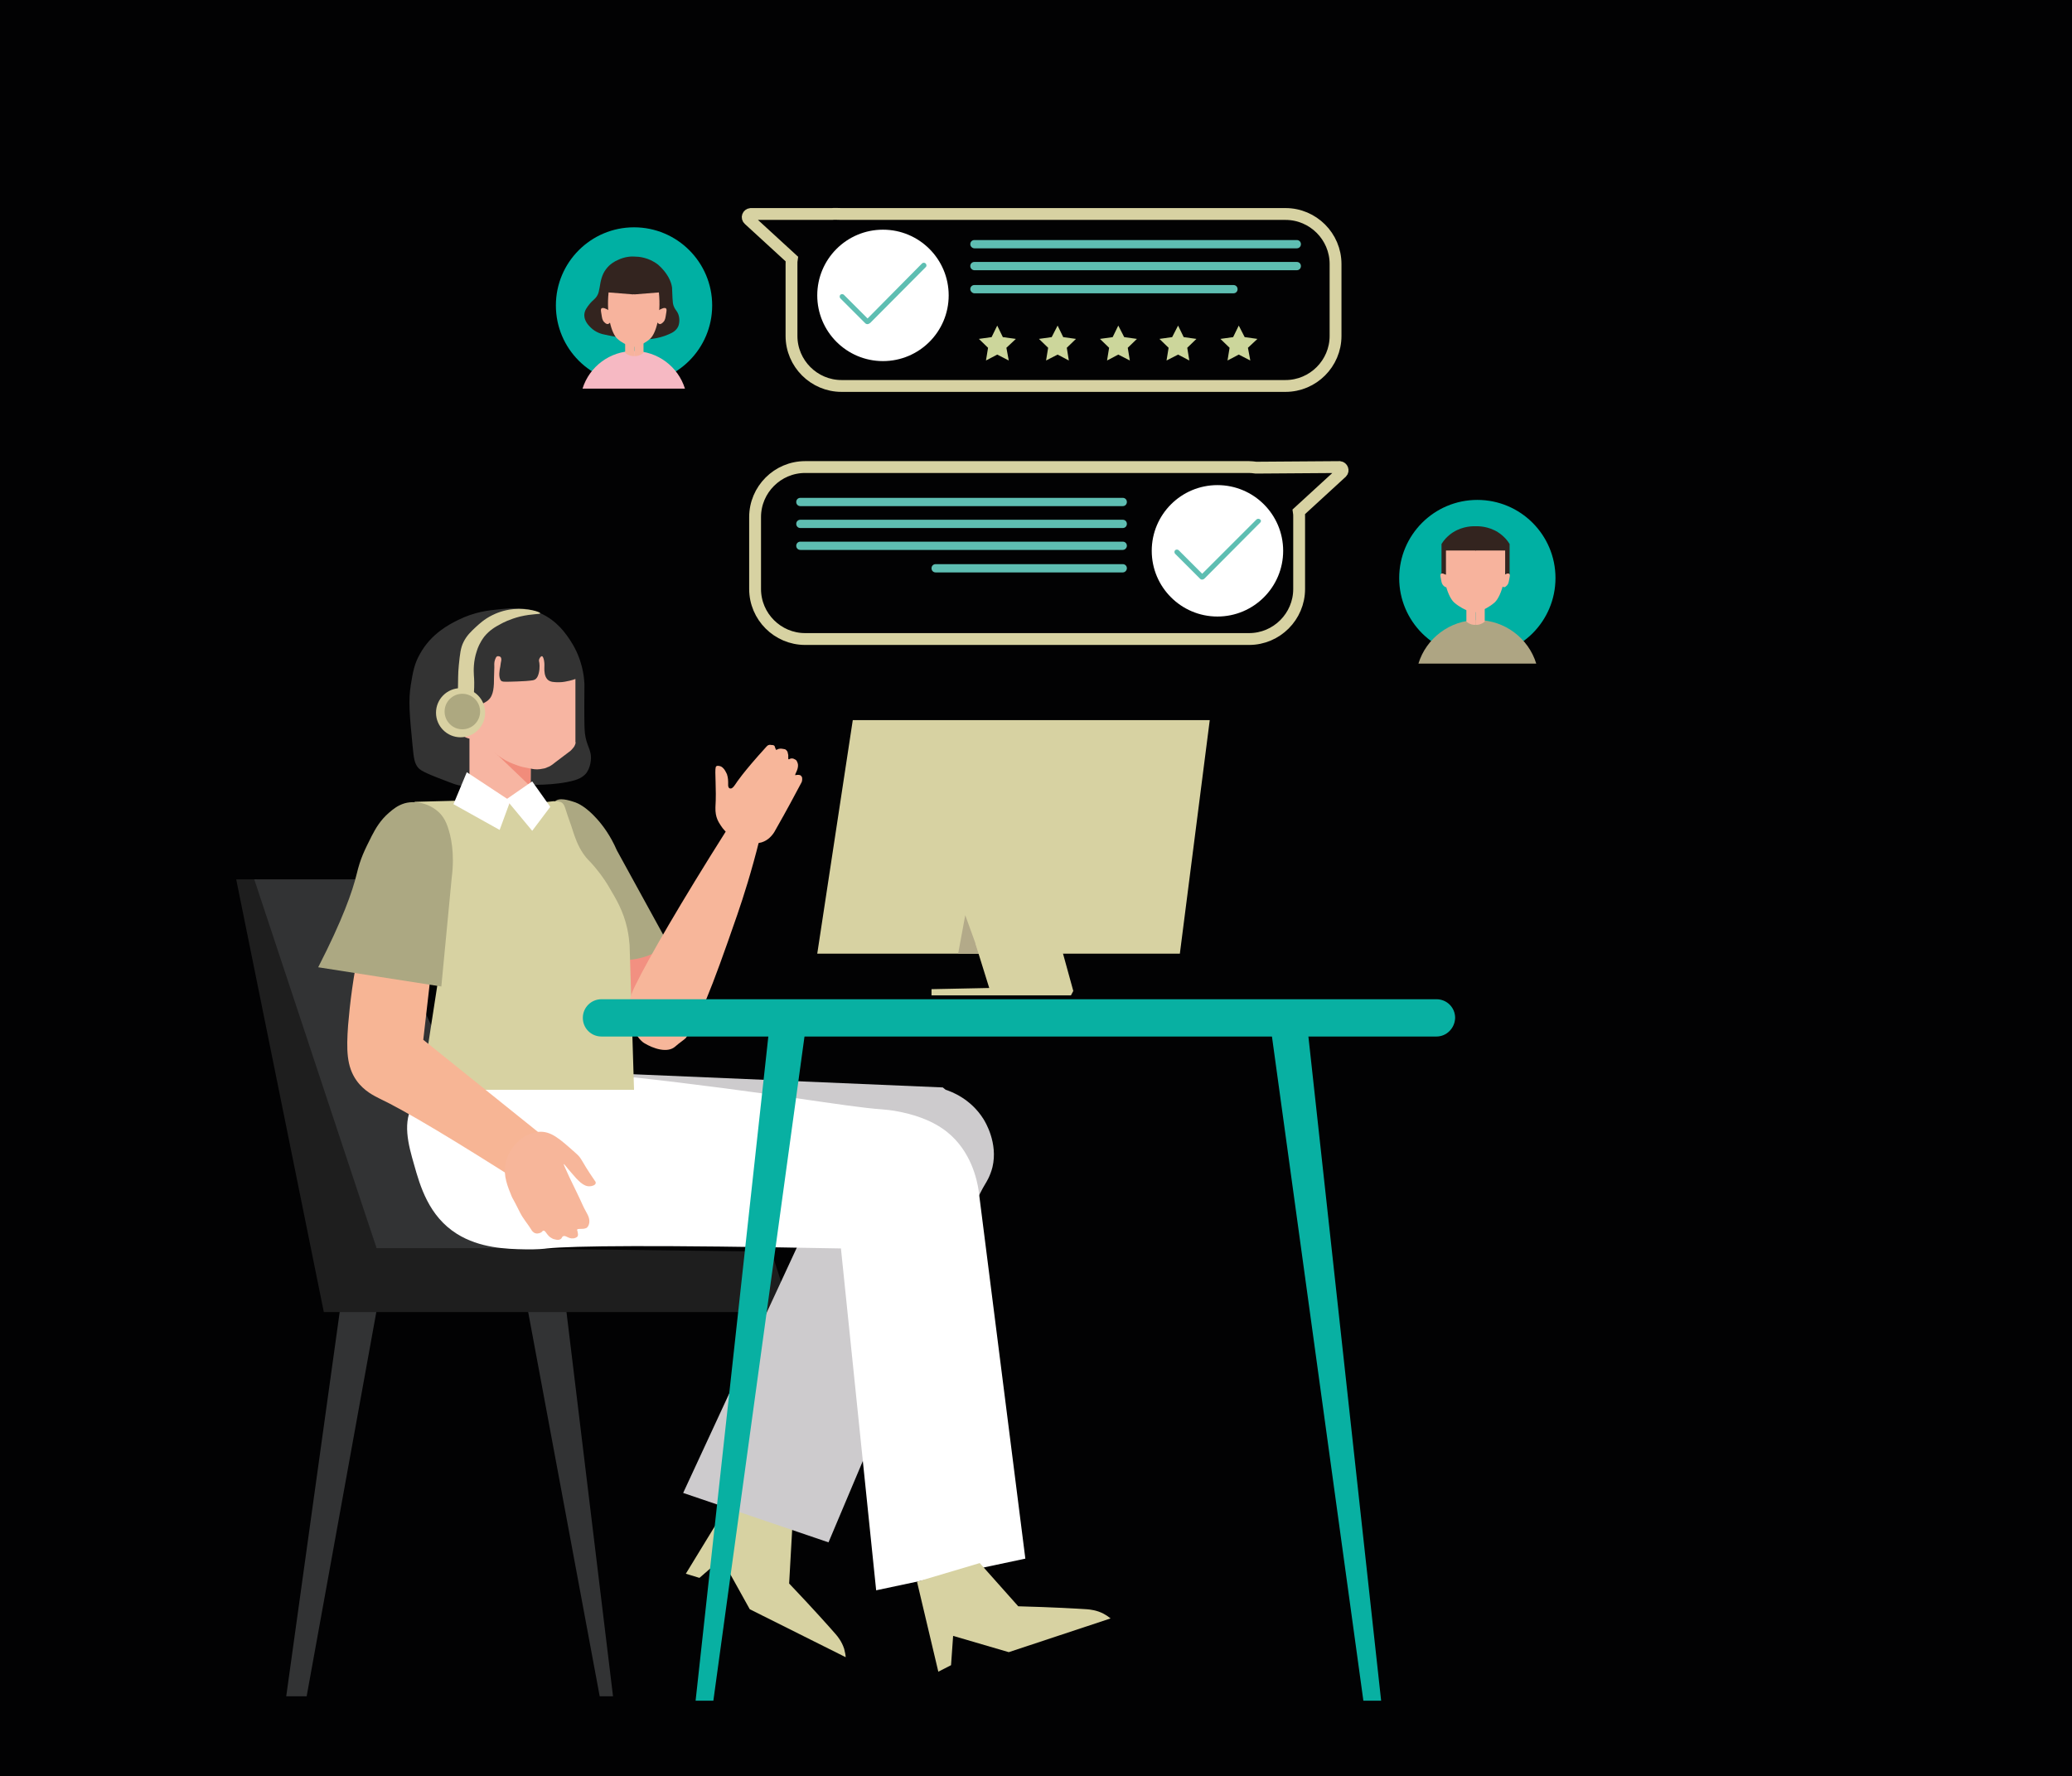
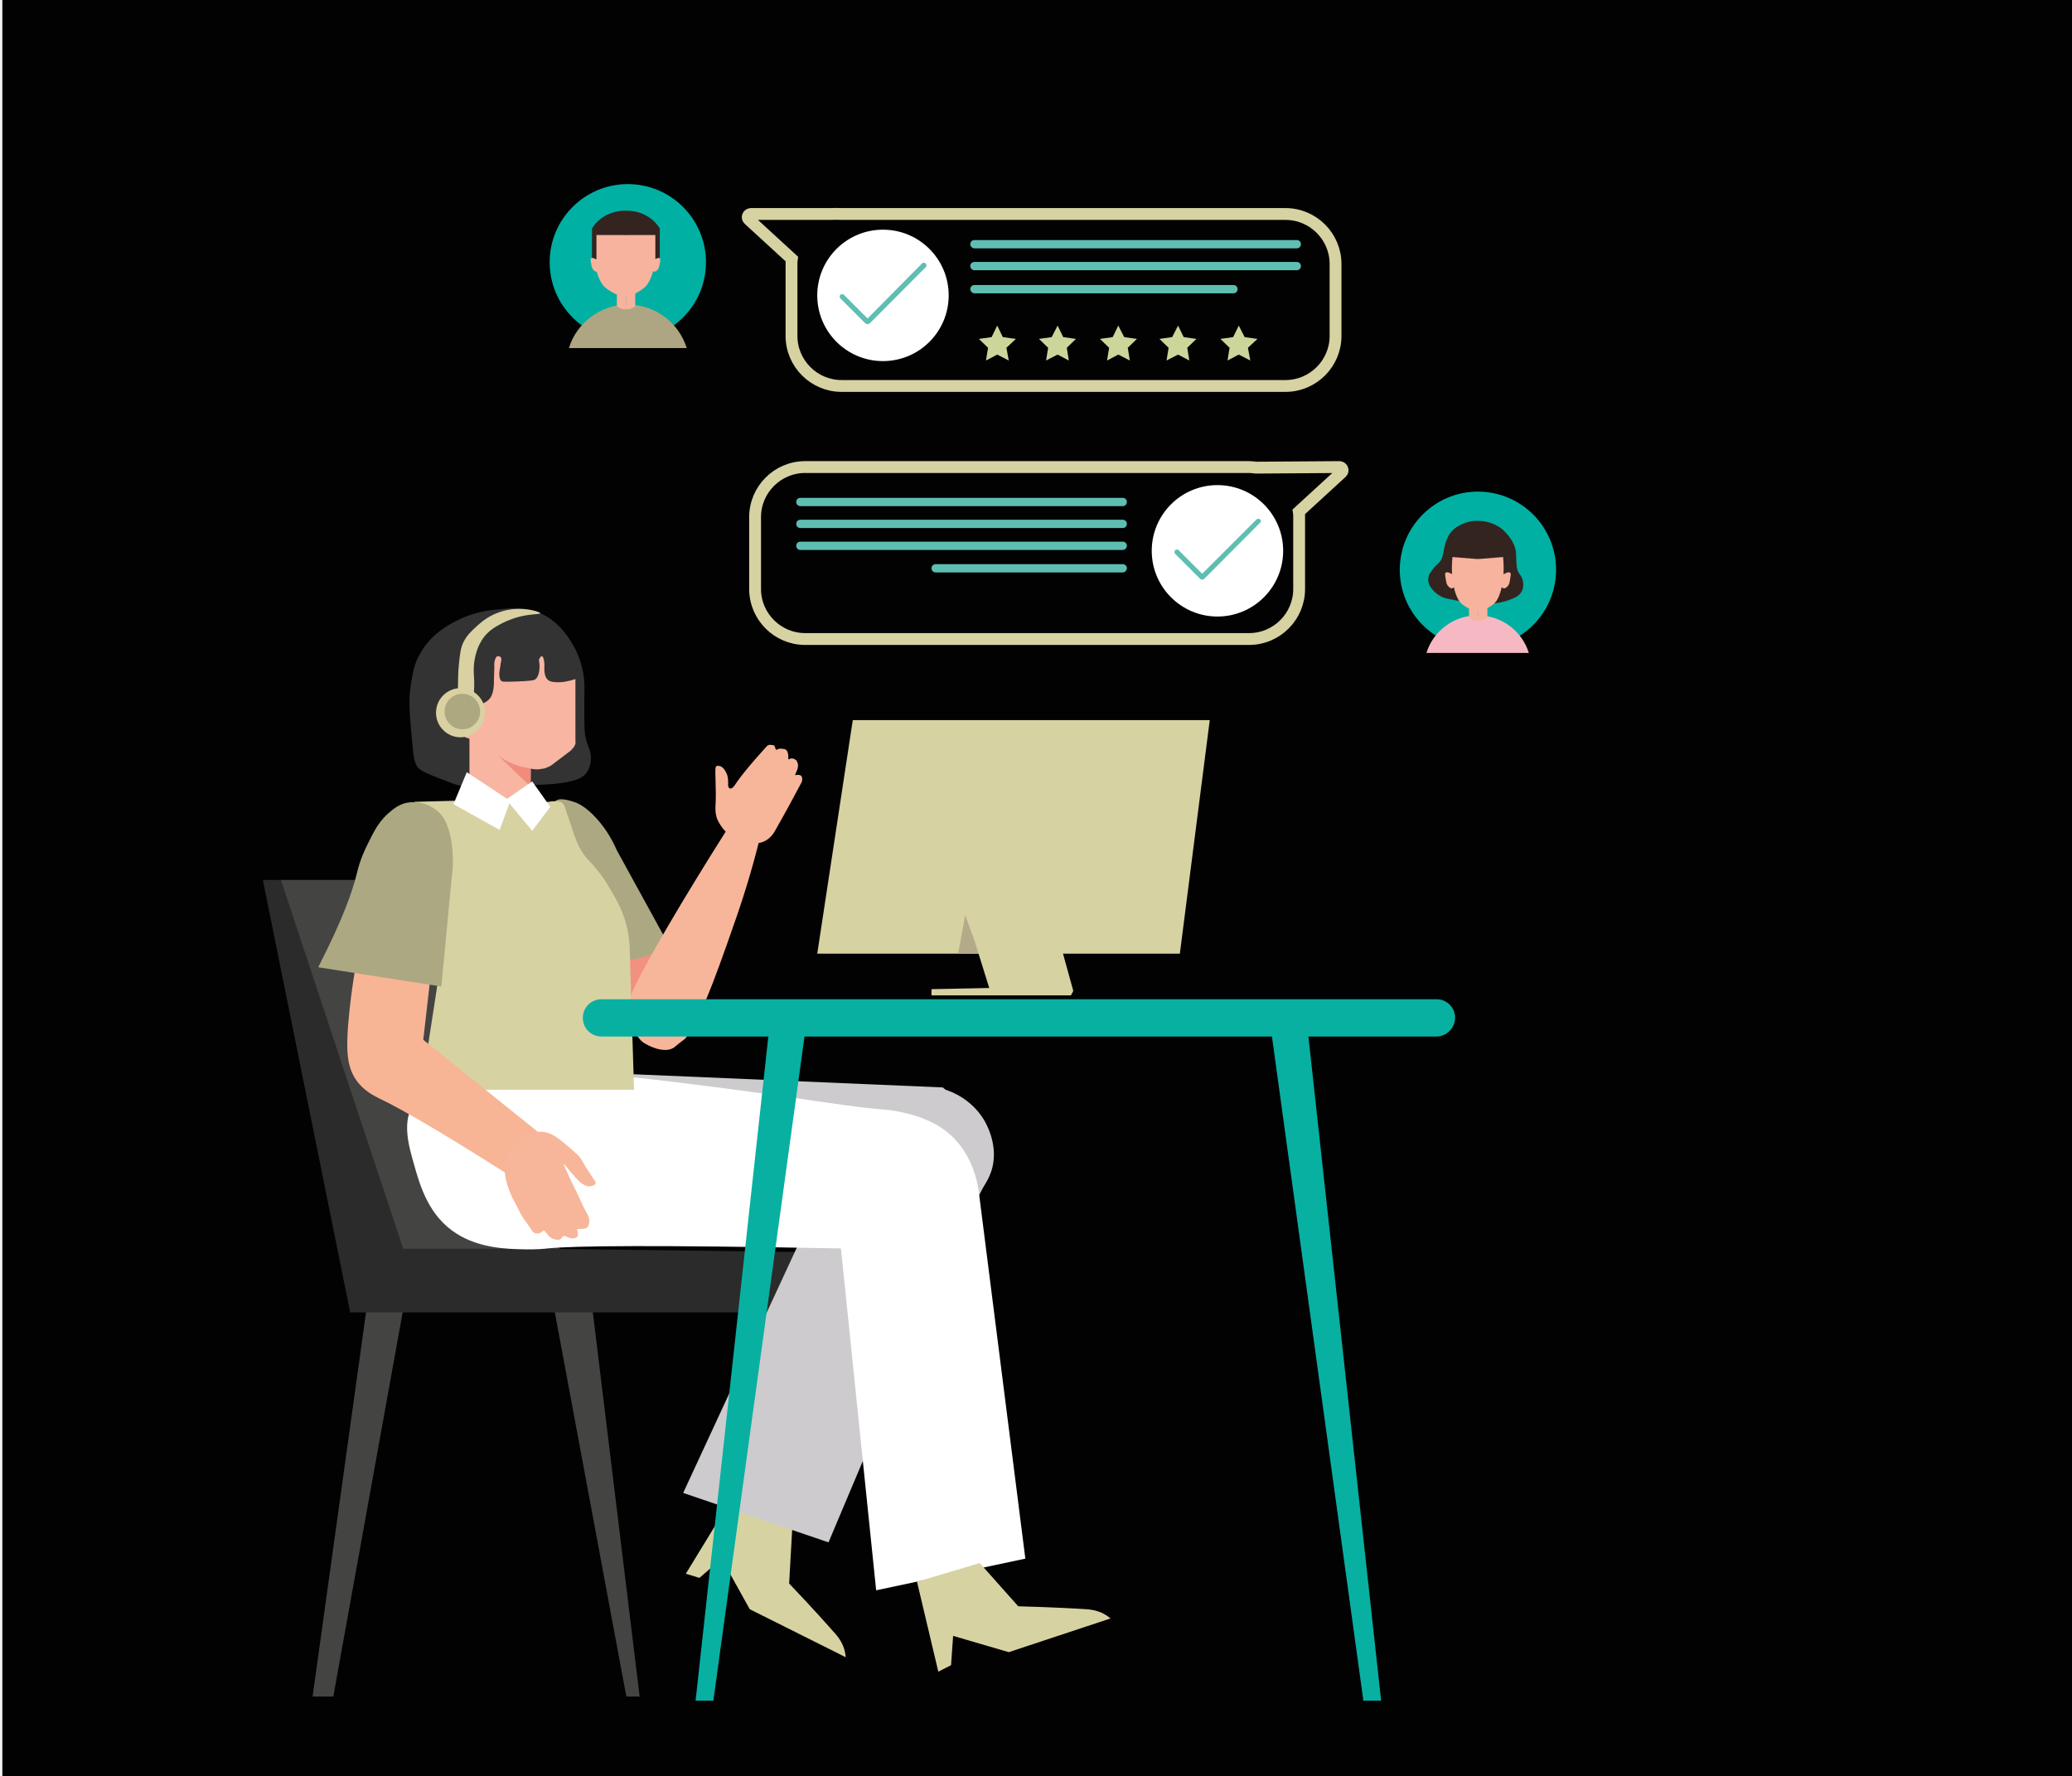
<svg xmlns="http://www.w3.org/2000/svg" version="1.1" id="Слой_1" x="0px" y="0px" viewBox="0 0 700 600" style="enable-background:new 0 0 700 600;" xml:space="preserve">
  <style type="text/css">
	.st0{fill:#020203;}
	.st1{fill:none;stroke:#D7D2A2;stroke-width:4;stroke-miterlimit:10;}
	.st2{fill:#00B0A3;}
	.st3{fill:#CCD69B;}
	.st4{fill:#FFFFFF;}
	.st5{fill:#5EBEB2;}
	.st6{fill:#AEA583;}
	.st7{fill:#F7B39D;}
	.st8{fill:#33241F;}
	.st9{fill:#F6B9C3;}
	.st10{fill:#F29081;}
- 	.st11{fill:#323334;}
- 	.st12{fill:#1E1E1E;}
+ 	.st11{fill:#444443;}
+ 	.st12{fill:#2B2B2B;}
	.st13{fill:#D7D2A2;}
	.st14{fill:#CDCBCD;}
	.st15{fill:#ACA882;}
	.st16{fill:#F7B595;}
	.st17{fill:#333333;}
	.st18{fill:#F7B5A2;}
	.st19{fill:#F18C7B;}
	.st20{fill:#D9D1A2;}
	.st21{fill:#ADA880;}
	.st22{fill:#F7B69A;}
	.st23{fill:#08B0A2;}
	.st24{fill:#B3AA89;}
</style>
-   <rect x="-0.2" y="-0.3" class="st0" width="700.4" height="600.6" />
+   <rect x="0.8" y="-0.3" class="st0" width="700.4" height="600.6" />
  <path class="st1" d="M452.6,157.8l-28.3,0.2c-0.8-0.1-1.5-0.2-2.3-0.2h-150c-9.3,0-16.9,7.6-16.9,16.9V199c0,9.3,7.6,16.9,16.9,16.9  h150c9.3,0,16.9-7.6,16.9-16.9v-24.3c0-0.6,0-1.2-0.1-1.8l14.5-13.3C453.9,159,453.5,157.9,452.6,157.8z" />
  <path class="st1" d="M253.6,72.3l27.4,0c0.8-0.1,2.5,0,3.3,0h150c9.3,0,16.9,7.6,16.9,16.9v24.3c0,9.3-7.6,16.9-16.9,16.9h-150  c-9.3,0-16.9-7.6-16.9-16.9V89.3c0-0.6,0-1.2,0.1-1.8l-14.5-13.3C252.2,73.5,252.7,72.4,253.6,72.3z" />
-   <circle class="st2" cx="214.2" cy="103.2" r="26.4" />
-   <circle class="st2" cx="499.1" cy="195.3" r="26.4" />
+   <circle class="st2" cx="499.3" cy="192.5" r="26.4" />
+   <circle class="st2" cx="212.1" cy="88.6" r="26.4" />
  <polygon class="st3" points="418.5,110 416.6,113.9 412.3,114.5 415.4,117.5 414.7,121.8 418.5,119.8 422.4,121.8 421.6,117.5   424.8,114.5 420.5,113.9 " />
  <polygon class="st3" points="398,110 396,113.9 391.7,114.5 394.8,117.5 394.1,121.8 398,119.8 401.8,121.8 401.1,117.5   404.2,114.5 399.9,113.9 " />
  <polygon class="st3" points="377.8,110 375.9,113.9 371.6,114.5 374.7,117.5 374,121.8 377.8,119.8 381.7,121.8 381,117.5   384.1,114.5 379.8,113.9 " />
  <polygon class="st3" points="357.3,110 355.3,113.9 351,114.5 354.1,117.5 353.4,121.8 357.3,119.8 361.1,121.8 360.4,117.5   363.5,114.5 359.2,113.9 " />
  <polygon class="st3" points="336.9,110 335,113.9 330.7,114.5 333.8,117.5 333.1,121.8 336.9,119.8 340.8,121.8 340,117.5   343.2,114.5 338.8,113.9 " />
  <g>
    <circle class="st4" cx="298.3" cy="99.8" r="22.2" />
    <path class="st5" d="M292.4,109.3l-8.5-8.5c-0.3-0.3-0.3-0.9,0-1.2v0c0.3-0.3,0.9-0.3,1.2,0l8.5,8.5c0.3,0.3,0.3,0.9,0,1.2v0   C293.3,109.6,292.8,109.6,292.4,109.3z" />
    <path class="st5" d="M312.7,90.3L294,109.1c-0.3,0.3-0.9,0.3-1.2,0l0,0c-0.3-0.3-0.3-0.9,0-1.2L311.5,89c0.3-0.3,0.9-0.3,1.2,0l0,0   C313.1,89.4,313.1,90,312.7,90.3z" />
  </g>
  <g>
    <circle class="st4" cx="411.3" cy="186.1" r="22.2" />
    <path class="st5" d="M405.5,195.6l-8.5-8.5c-0.3-0.3-0.3-0.9,0-1.2l0,0c0.3-0.3,0.9-0.3,1.2,0l8.5,8.5c0.3,0.3,0.3,0.9,0,1.2l0,0   C406.4,195.9,405.8,195.9,405.5,195.6z" />
    <path class="st5" d="M425.7,176.6L407,195.4c-0.3,0.3-0.9,0.3-1.2,0l0,0c-0.3-0.3-0.3-0.9,0-1.2l18.7-18.7c0.3-0.3,0.9-0.3,1.2,0   l0,0C426.1,175.7,426.1,176.3,425.7,176.6z" />
  </g>
  <path class="st5" d="M329.2,83.9h108.9c0.8,0,1.4-0.6,1.4-1.4l0,0c0-0.8-0.6-1.4-1.4-1.4H329.2c-0.8,0-1.4,0.6-1.4,1.4l0,0  C327.8,83.3,328.5,83.9,329.2,83.9z" />
  <path class="st5" d="M329.2,91.3h108.9c0.8,0,1.4-0.6,1.4-1.4v0c0-0.8-0.6-1.4-1.4-1.4H329.2c-0.8,0-1.4,0.6-1.4,1.4v0  C327.8,90.7,328.5,91.3,329.2,91.3z" />
  <path class="st5" d="M329.2,99.1h87.5c0.8,0,1.4-0.6,1.4-1.4v0c0-0.8-0.6-1.4-1.4-1.4h-87.5c-0.8,0-1.4,0.6-1.4,1.4v0  C327.8,98.4,328.5,99.1,329.2,99.1z" />
  <path class="st5" d="M379.3,171H270.4c-0.8,0-1.4-0.6-1.4-1.4l0,0c0-0.8,0.6-1.4,1.4-1.4h108.9c0.8,0,1.4,0.6,1.4,1.4l0,0  C380.7,170.4,380.1,171,379.3,171z" />
  <path class="st5" d="M379.3,178.4H270.4c-0.8,0-1.4-0.6-1.4-1.4v0c0-0.8,0.6-1.4,1.4-1.4h108.9c0.8,0,1.4,0.6,1.4,1.4v0  C380.7,177.8,380.1,178.4,379.3,178.4z" />
  <path class="st5" d="M379.3,185.8H270.4c-0.8,0-1.4-0.6-1.4-1.4l0,0c0-0.8,0.6-1.4,1.4-1.4h108.9c0.8,0,1.4,0.6,1.4,1.4l0,0  C380.7,185.1,380.1,185.8,379.3,185.8z" />
  <path class="st5" d="M379.3,193.4h-63.2c-0.8,0-1.4-0.6-1.4-1.4l0,0c0-0.8,0.6-1.4,1.4-1.4h63.2c0.8,0,1.4,0.6,1.4,1.4l0,0  C380.7,192.7,380.1,193.4,379.3,193.4z" />
-   <path class="st6" d="M519,224.2c-2.6-8.5-10.6-14.7-19.9-14.7s-17.3,6.2-19.9,14.7H519z" />
+   <path class="st6" d="M232,117.6c-2.6-8.5-10.6-14.7-19.9-14.7s-17.3,6.2-19.9,14.7H232z" />
  <g>
    <g>
-       <path class="st7" d="M498.3,185.4c2.3,16.4,1.5,20.9,0,21.4c-0.7,0.2-1.8-0.3-3-0.7c0,0-2.2-0.9-4.1-2.6c-2.3-2.2-4.5-9.4-3.6-19    L498.3,185.4z" />
-       <path class="st7" d="M497.9,185.4c-2.3,16.4-1.5,20.9,0,21.4c0.7,0.2,1.8-0.3,3-0.7c0,0,2.2-0.9,4.1-2.6c2.3-2.2,4.5-9.4,3.6-19    L497.9,185.4z" />
+       <path class="st7" d="M211.3,78.8c2.3,16.4,1.5,20.9,0,21.4c-0.7,0.2-1.8-0.3-3-0.7c0,0-2.2-0.9-4.1-2.6c-2.3-2.2-4.5-9.4-3.6-19    L211.3,78.8z" />
+       <path class="st7" d="M210.9,78.8c-2.3,16.4-1.5,20.9,0,21.4c0.7,0.2,1.8-0.3,3-0.7c0,0,2.2-0.9,4.1-2.6c2.3-2.2,4.5-9.4,3.6-19    L210.9,78.8z" />
    </g>
-     <path class="st7" d="M498.5,205.4v5.7c-0.2,0-0.4,0-0.6,0c-1.2-0.1-2.1-0.7-2.5-1.1v-7.5L498.5,205.4z" />
-     <path class="st7" d="M498.5,205.4v5.7c0.2,0,0.4,0,0.6,0c1.2-0.1,2.1-0.7,2.5-1.1v-7.5L498.5,205.4z" />
+     <path class="st7" d="M211.5,98.8v5.7c-0.2,0-0.4,0-0.6,0c-1.2-0.1-2.1-0.7-2.5-1.1V96L211.5,98.8z" />
+     <path class="st7" d="M211.5,98.8v5.7c0.2,0,0.4,0,0.6,0c1.2-0.1,2.1-0.7,2.5-1.1V96L211.5,98.8z" />
    <g>
-       <path class="st8" d="M488.5,194.2V186h10.1v-8.2c-0.2,0-0.4,0-0.7,0c-1.1,0-5,0.2-8.3,3c-0.7,0.6-1.7,1.5-2.6,3v10.4L488.5,194.2z    " />
-       <path class="st8" d="M508.5,194.2V186h-10.1v-8.2c0.2,0,0.4,0,0.7,0c1.1,0,5,0.2,8.3,3c0.7,0.6,1.7,1.5,2.6,3v10.4L508.5,194.2z" />
+       <path class="st8" d="M201.5,87.6v-8.2h10.1v-8.2c-0.2,0-0.4,0-0.7,0c-1.1,0-5,0.2-8.3,3c-0.7,0.6-1.7,1.5-2.6,3v10.4H201.5z" />
+       <path class="st8" d="M221.4,87.6v-8.2h-10.1v-8.2c0.2,0,0.4,0,0.7,0c1.1,0,5,0.2,8.3,3c0.7,0.6,1.7,1.5,2.6,3v10.4H221.4z" />
    </g>
-     <path class="st7" d="M508.1,198.4c0.4,0,0.7-0.3,1-0.6c0.5-0.5,0.6-1.1,0.8-2.2c0.2-1,0.3-1.5,0-1.7c-0.3-0.3-0.9-0.1-1.2,0.1   c-0.3,0.1-1.3,0.5-1.7,1.5C506.5,196.7,507.3,198.3,508.1,198.4z" />
-     <path class="st7" d="M488.6,198.4c-0.4,0-0.7-0.3-1-0.6c-0.5-0.5-0.6-1.1-0.8-2.2c-0.2-1-0.3-1.5,0-1.7c0.3-0.3,0.9-0.1,1.2,0.1   c0.3,0.1,1.3,0.5,1.7,1.5C490.1,196.7,489.3,198.3,488.6,198.4z" />
+     <path class="st7" d="M221.1,91.8c0.4,0,0.7-0.3,1-0.6c0.5-0.5,0.6-1.1,0.8-2.2c0.2-1,0.3-1.5,0-1.7c-0.3-0.3-0.9-0.1-1.2,0.1   c-0.3,0.1-1.3,0.5-1.7,1.5C219.5,90.1,220.3,91.7,221.1,91.8z" />
+     <path class="st7" d="M201.5,91.8c-0.4,0-0.7-0.3-1-0.6c-0.5-0.5-0.6-1.1-0.8-2.2c-0.2-1-0.3-1.5,0-1.7c0.3-0.3,0.9-0.1,1.2,0.1   c0.3,0.1,1.3,0.5,1.7,1.5C203.1,90.1,202.3,91.7,201.5,91.8z" />
  </g>
  <g>
-     <path class="st9" d="M231.4,131.3c-2.3-7.4-9.2-12.7-17.3-12.7s-15,5.3-17.3,12.7H231.4z" />
-     <path class="st7" d="M214.3,114.6v5.7c-0.2,0-0.4,0-0.6,0c-1.2-0.1-2.1-0.7-2.5-1.1v-7.5L214.3,114.6z" />
-     <path class="st7" d="M214.3,114.6v5.7c0.2,0,0.4,0,0.6,0c1.2-0.1,2.1-0.7,2.5-1.1v-7.5L214.3,114.6z" />
-     <path class="st8" d="M204.7,91c1.3-1.8,3-2.7,3.9-3.1c2.6-1.3,5-1.3,6-1.2c1,0,4.5,0.2,7.7,2.7c0.3,0.3,1.7,1.4,3,3.4   c0.6,0.9,1.4,2.3,1.7,4.1c0.1,0.4,0,0.2,0.2,3.9c0.1,1.3,0.1,1.8,0.4,2.6c0.4,1.1,0.8,1.3,1.3,2.2c0.7,1.3,0.8,3.1,0.3,4.5   c-0.6,1.5-1.9,2.3-3.4,2.9c-7.1,3.1-15.5,1.3-21.3,0.1c-1.1-0.2-3.2-0.7-5-2.5c-0.6-0.6-2.1-2.1-2.1-4.1c0-1.6,1-2.8,1.8-3.8   c1.1-1.4,1.8-1.5,2.6-2.9c0.5-0.9,0.5-1.4,0.8-2.8C202.9,94.9,203.4,92.7,204.7,91z" />
+     <path class="st9" d="M516.5,220.6c-2.3-7.4-9.2-12.7-17.3-12.7s-15,5.3-17.3,12.7H516.5z" />
+     <path class="st7" d="M499.4,204v5.7c-0.2,0-0.4,0-0.6,0c-1.2-0.1-2.1-0.7-2.5-1.1v-7.5L499.4,204z" />
+     <path class="st7" d="M499.4,204v5.7c0.2,0,0.4,0,0.6,0c1.2-0.1,2.1-0.7,2.5-1.1v-7.5L499.4,204z" />
+     <path class="st8" d="M489.8,180.3c1.3-1.8,3-2.7,3.9-3.1c2.6-1.3,5-1.3,6-1.2c1,0,4.5,0.2,7.7,2.7c0.3,0.3,1.7,1.4,3,3.4   c0.6,0.9,1.4,2.3,1.7,4.1c0.1,0.4,0,0.2,0.2,3.9c0.1,1.3,0.1,1.8,0.4,2.6c0.4,1.1,0.8,1.3,1.3,2.2c0.7,1.3,0.8,3.1,0.3,4.5   c-0.6,1.5-1.9,2.3-3.4,2.9c-7.1,3.1-15.5,1.3-21.3,0.1c-1.1-0.2-3.2-0.7-5-2.5c-0.6-0.6-2.1-2.1-2.1-4.1c0-1.6,1-2.8,1.8-3.8   c1.1-1.4,1.8-1.5,2.6-2.9c0.5-0.9,0.5-1.4,0.8-2.8C488.1,184.2,488.6,182.1,489.8,180.3z" />
    <g>
-       <path class="st7" d="M214.3,99.5c1.9,13.5,1.3,17.2,0,17.6c-0.5,0.2-1.5-0.2-2.5-0.6c0,0-1.8-0.7-3.3-2.1    c-1.9-1.8-3.7-7.8-2.9-15.6L214.3,99.5z" />
-       <path class="st7" d="M213.9,99.5c-1.9,13.5-1.3,17.2,0,17.6c0.5,0.2,1.5-0.2,2.5-0.6c0,0,1.8-0.7,3.3-2.1    c1.9-1.8,3.7-7.8,2.9-15.6L213.9,99.5z" />
+       <path class="st7" d="M499.4,188.9c1.9,13.5,1.3,17.2,0,17.6c-0.5,0.2-1.5-0.2-2.5-0.6c0,0-1.8-0.7-3.3-2.1    c-1.9-1.8-3.7-7.8-2.9-15.6L499.4,188.9z" />
+       <path class="st7" d="M499.1,188.9c-1.9,13.5-1.3,17.2,0,17.6c0.5,0.2,1.5-0.2,2.5-0.6c0,0,1.8-0.7,3.3-2.1    c1.9-1.8,3.7-7.8,2.9-15.6L499.1,188.9z" />
    </g>
-     <path class="st7" d="M205.3,109.5c-0.5,0-0.9-0.4-1.2-0.7c-0.6-0.6-0.7-1.3-0.9-2.6c-0.2-1.2-0.3-1.7,0-2c0.4-0.3,1-0.1,1.4,0.1   c0.3,0.1,1.6,0.6,2,1.8C207.2,107.5,206.2,109.4,205.3,109.5z" />
-     <path class="st7" d="M222.9,109.5c0.5,0,0.9-0.4,1.2-0.7c0.6-0.6,0.7-1.3,0.9-2.6c0.2-1.2,0.3-1.7,0-2c-0.4-0.3-1-0.1-1.4,0.1   c-0.3,0.1-1.6,0.6-2,1.8C221,107.5,222,109.4,222.9,109.5z" />
+     <path class="st7" d="M490.5,198.8c-0.5,0-0.9-0.4-1.2-0.7c-0.6-0.6-0.7-1.3-0.9-2.6c-0.2-1.2-0.3-1.7,0-2c0.4-0.3,1-0.1,1.4,0.1   c0.3,0.1,1.6,0.6,2,1.8C492.4,196.9,491.4,198.7,490.5,198.8z" />
+     <path class="st7" d="M508.1,198.8c0.5,0,0.9-0.4,1.2-0.7c0.6-0.6,0.7-1.3,0.9-2.6c0.2-1.2,0.3-1.7,0-2c-0.4-0.3-1-0.1-1.4,0.1   c-0.3,0.1-1.6,0.6-2,1.8C506.2,196.9,507.1,198.7,508.1,198.8z" />
  </g>
  <path class="st10" d="M220.1,316l3.3,9.1l-7.5,15.4c0,0-15.3-10.9-15.3-11.4C200.7,328.7,220.1,316,220.1,316z" />
  <g>
    <g>
-       <polygon class="st11" points="96.7,573.1 103.6,573.1 128,438.5 114.8,443   " />
-       <polygon class="st11" points="202.6,573.1 207.1,573.1 190.8,438.5 178.2,442   " />
-       <polygon class="st12" points="79.8,297.1 86.7,297.1 127.1,421.2 260.6,422.9 267.2,443.3 109.4,443.3   " />
-       <polygon class="st11" points="85.9,297.1 123.1,297.1 180.1,421.7 127.2,421.7   " />
+       <polygon class="st11" points="105.6,573.2 112.6,573.2 136.9,438.6 123.7,443.1   " />
+       <polygon class="st11" points="211.6,573.2 216.1,573.2 199.7,438.6 187.2,442.1   " />
+       <polygon class="st12" points="88.8,297.3 95.7,297.3 136.1,421.3 269.6,423 276.2,443.4 118.3,443.4   " />
+       <polygon class="st11" points="94.9,297.3 132,297.3 189.1,421.9 136.2,421.9   " />
    </g>
    <g>
      <path class="st13" d="M248,505l-16.3,26.7l4.6,1.4l7.5-6.5l9.5,17.1l32.4,16.2c0-0.6-0.2-1.6-0.5-2.8c-0.8-2.5-2.2-4.2-2.9-5    c-2-2.3-7.7-8.7-15.7-17.1l1.1-19.5L248,505z" />
      <path class="st14" d="M318.5,367.4l-105.6-4.5l57.6,55.8l-39.7,85.7l49.1,16.7c34-80.8,49.2-115.1,52.9-121    c0.3-0.5,1.7-2.6,2.5-5.8c1.9-8.1-2.4-15.2-3.1-16.3c-4.3-6.8-10.8-9.2-12.7-9.8" />
      <path class="st4" d="M330.6,402.1c-0.5-3.2-2.4-13.1-10.7-19.7c-5.8-4.6-12.9-6.1-15.6-6.7c-3.2-0.7-5.6-0.8-6.4-0.9    c-12.1-0.8-37.4-5.7-85.4-11c0,0-28.4-3.1-59.3,2c-3.2,0.5-9.7,1.7-13.3,6.9c-4.2,6.1-1.9,14.2,0,20.8c2,7.1,4.9,17.4,14.5,23.4    c7.7,4.8,16.7,5.1,22.9,5.2c3.9,0.1,6.9-0.2,7.5-0.3c8.8-0.9,36.1-1.2,99.3,0c4,38.5,7.9,77,11.9,115.5    c16.8-3.6,33.6-7.1,50.4-10.7l0,0L330.6,402.1z" />
      <path class="st15" d="M188,270.4c1.8-1,5.4,0.4,6.4,0.7c0.8,0.3,3.5,1.4,7.2,5.5c1.9,2.1,4.6,5.6,6.8,10.7l16.3,29.7    c0,0.3,0.1,0.7,0,1.1c-0.8,4.2-10.2,6.7-14.8,6.2C192.6,322.8,181,274.4,188,270.4z" />
      <path class="st13" d="M214.2,368.2h-71.9l6.2-40.2l-8.4-57.1l26.9-0.7l10.1-1c4.7,1.7,7,1.9,8.1,1.7c0.1,0,0.8-0.1,1.7-0.2    c1,0,1.9,0,2.6,0.3c1.1,0.5,1.4,1.9,1.7,2.8c0.7,2.3,1.6,4.5,2.3,6.8c0.7,2.1,1.6,5,3.6,7.9c1.3,1.9,1.8,2,3.9,4.5    c2.6,3.1,4.2,5.7,5.1,7.3c2,3.4,4.5,7.5,5.8,13.4c0.5,2.3,0.7,4.3,0.8,5.6L214.2,368.2z" />
      <path class="st16" d="M121.7,318.7c-2.4,11.1-3.5,20.5-4.1,27.7c-0.6,8.3-0.5,13.9,2.8,18.6c2.6,3.7,6.2,5.3,7.5,6    c9.1,4.3,25.7,14.3,49.7,29.6l10.7-12.9l-45.3-36.4l2.2-19.2L121.7,318.7z" />
      <g>
        <path class="st17" d="M158.6,265.6c-2.7,0.2-4.7-0.5-7-1.4c-6.3-2.4-9.4-3.6-10.4-4.9c-1.1-1.4-1.4-2.8-1.8-7.2     c-1-10.2-1.5-15.4-0.6-20.8c0.7-4.3,1.2-7.1,3.1-10.4c3.8-6.9,10-10,12.8-11.4c5.6-2.8,10.5-3.3,13.6-3.6c5-0.5,9.3-0.9,14.1,1.2     c5.9,2.6,8.9,7.2,10.4,9.5c4,6.1,4.5,12.2,4.6,13.9c0.1,1.2,0,0.5,0,8.5c0,6.4,0.1,7.6,0.2,8.7c0.5,4.5,2.4,5.6,2,9.3     c-0.3,2.6-1.3,3.9-1.6,4.3c-1.3,1.5-2.9,2-3.8,2.3c-6.9,2-16.3,1.5-16.3,1.5c-8.4-0.5-12.3-1.5-16.3-0.1     C161.1,265.1,160,265.5,158.6,265.6z" />
        <polygon class="st18" points="179.3,257.6 179.3,265.3 171.3,272.4 159.1,264.7 158.6,264.4 158.6,247.4    " />
        <path class="st19" d="M179.2,265.7c-12.7-12.1-16.1-15.4-16-15.5c0.1-0.1,2.8,3.1,7.4,5.1c1.2,0.5,3.2,1.2,5.4,1.8     c1.3,0.4,2.5,0.6,3.3,0.7L179.2,265.7z" />
        <path class="st18" d="M194.5,250.8c-0.1,0.5-0.2,1-0.7,1.7c-0.5,0.6-0.9,1.1-1.5,1.5c-0.5,0.4-1.6,1.2-3.7,2.8     c-1.8,1.3-2.2,1.9-3.6,2.4c-0.8,0.4-1.4,0.5-1.6,0.5c-1.3,0.3-2.5,0.3-3.5,0.1c-4-0.8-3.3-0.6-5.1-1.2c-0.5-0.2-2.1-0.7-4-1.7     c-1.7-1-2.9-1.9-4-2.8c-3.4-2.8-5.1-4.2-5.3-4.5c-0.1-0.1-0.4-0.5-0.7-0.5c-0.4,0-0.6,0.4-1.1,0.5c-0.4,0.1-0.7,0-1.4-0.1     c-0.6-0.2-1.3-0.4-1.6-0.8c-1.5-1.7-1.4-3.5-0.6-5.5c0.1-0.1,1.3-3.1,4.1-4.3c0.8-0.3,1.8-0.5,3.3-1.4c0.7-0.4,1.1-0.6,1.5-1     c1.8-1.6,1.9-4.6,1.9-7.7c0-1.1,0.1-2.2,0.1-3.3c0-0.8-0.1-1.6,0.2-2.5c0.2-0.5,0.4-1.3,1-1.3c0.4,0,0.8,0.1,1,0.4     c0.2,0.4,0.2,0.8,0.1,1.3c-0.2,0.8-0.2,1.6-0.4,2.4c0,0.1-0.7,3,0.4,4.2c0.3,0.3,0.7,0.4,3.5,0.3c1.3,0,2.5-0.1,4.8-0.2     c2.2-0.2,2.9-0.2,3.5-0.8c0.5-0.5,0.7-1.1,0.9-1.8c0.5-1.9,0.2-3.6,0.2-3.6c-0.1-0.4-0.2-0.8,0-1.3c0.2-0.4,0.5-0.9,0.9-0.9     c0.4,0.1,0.6,1,0.7,1.5c0.2,1.1,0.1,1.8,0.1,2.6c0,0.8,0,2.6,1,3.7c0.9,1,2.4,1,4,1c1.4,0,2.5-0.3,3.5-0.5c0.8-0.2,1.5-0.4,2-0.6     V250.8z" />
        <g>
          <path class="st20" d="M182.5,207.2c0-0.5-4.3-1.8-9-1.4c-3.5,0.3-6.1,1.5-7.3,2.1c-2.6,1.3-4.3,2.9-5.5,4c-1.6,1.5-3,2.8-4.1,5      c-1,2-1.2,4-1.6,7.9c-0.3,3.1-0.2,4.5-0.3,9c-0.1,4.8-1,6.6-0.3,6.9c1.3,0.6,5.1-2.2,5.6-5.6c0-0.1,0-0.4,0.1-0.9      c0.2-2.9,0.1-4.9,0-6c-0.1-1.6-0.2-4.8,1-8.3c0.3-1,1-2.8,2.5-4.8c1.8-2.2,3.7-3.3,5.6-4.3c0.7-0.4,3-1.6,6.5-2.5      C180,207.3,182.5,207.6,182.5,207.2z" />
          <circle class="st20" cx="155.6" cy="240.8" r="8.3" />
          <circle class="st21" cx="156.2" cy="240.4" r="6" />
        </g>
      </g>
      <path class="st15" d="M149.1,333.3c-13.9-2.2-27.8-4.3-41.6-6.5c8.3-16.2,11.6-25.7,13-31.5c1.3-5.4,2.6-7.9,5.1-12.9    c1.3-2.5,2.9-5.3,5.8-7.8c1.5-1.3,3-2.5,5.3-3.2c4.4-1.2,9.4,0.5,12.3,3.8c1.1,1.3,1.7,2.6,2.2,4c1.1,3.1,2.5,8.9,1.4,17.4    L149.1,333.3z" />
      <polygon class="st4" points="179.8,280.7 185.9,272.6 179.8,264 171,270.1   " />
      <polygon class="st4" points="168.8,280.4 153.2,271.7 157.7,260.9 172.4,270.6   " />
      <path class="st22" d="M182,382.4c4.1-0.3,6.9,2.2,12.4,7.1c2.5,2.2,1.3,1.8,6.6,9.5c0.1,0.1,0.4,0.5,0.2,0.9    c-0.2,0.6-1.4,0.9-2,0.9c-2.1,0.1-3.9-1.9-6.2-4.6c-1.6-1.8-2.4-3-2.5-2.9c-0.1,0.1,0,0.4,1.8,4.3c1.1,2.3,1.8,3.7,2.9,6    c1,2,1.8,4.1,2.9,6c0.4,0.7,1.1,1.9,1,3.3c0,0.3-0.2,1.5-1,2c-0.6,0.3-1.5,0.3-2.1,0.3c-0.5,0-0.8,0-1,0.2    c-0.1,0.2,0.1,0.4,0.2,1.1c0.1,0.4,0.1,0.8,0,1.1c-0.3,0.6-1.3,0.8-1.5,0.8c-1.7,0.2-2.6-1.2-3.5-0.7c-0.4,0.2-0.3,0.7-0.9,1    c-0.5,0.3-1.2,0.2-1.6,0.1c-0.6-0.1-1.1-0.3-1.2-0.4c-1.8-0.9-2.1-2.7-2.9-2.6c-0.4,0-0.3,0.4-1,0.7c-0.1,0-0.8,0.4-1.6,0.2    c-0.9-0.2-1.4-1-1.6-1.4c-1.2-1.9-2.7-3.6-3.7-5.6c-2.6-5.2-2.4-4.5-2.8-5.4c-1.3-3.2-3-7.1-2.1-11.2    C171.8,387.9,176.5,382.8,182,382.4z" />
      <path class="st22" d="M256.5,284c-2.6,10.4-5.3,18.9-7.4,25c-9.2,26.6-12.6,34.8-17.4,41.7c-0.3,0.4-2.4,1.8-3.6,2.9    c-2.6,2.3-7.4,0.7-10.5-1.2c-1-0.6-3.4-3-4.8-7.4c-1.5-4.9,0.6-9.6,1.9-12.2c4.4-9,15.4-28,30.7-52.2L256.5,284z" />
      <path class="st22" d="M241.8,259.2c0.2-0.7,1.2-0.4,1.2-0.4c0.9,0.1,1.5,0.9,1.8,1.3c0.4,0.6,0.6,1.1,0.8,1.5    c0.4,1.2,0.4,2.4,0.4,2.6c0,1-0.1,1.6,0.3,2c0.1,0.1,0.2,0.2,0.4,0.2c0.8,0.2,1.7-1.4,2-1.8c0,0,2.1-3.4,10.2-12.3    c0.1-0.1,0.2-0.2,0.4-0.4c0.5-0.3,0.9-0.3,1.2-0.2c0.4,0,1,0,1.2,0.4c0,0.1,0.1,0.2,0.2,0.6c0.2,0.4,0.2,0.5,0.2,0.6    c0.2,0.1,0.5-0.1,1-0.3c0.5-0.1,0.9-0.1,1.3,0c0.6,0.1,0.9,0.1,1.2,0.4c0.3,0.3,0.5,0.6,0.5,0.8c0.1,0.3,0.1,0.6,0.2,0.9    c0,0.2,0,0.3,0,0.8c0,0.5,0,0.6,0.1,0.6c0.1,0.1,0.3,0,0.4-0.1c0.6-0.3,1.3-0.1,1.4,0c0.5,0.2,0.9,0.5,0.9,0.6    c0.1,0.2,0.4,0.6,0.5,1.4c0.1,1.8-1.2,3.2-0.9,3.5c0.1,0.1,0.2-0.1,0.6-0.1c0.2,0,0.9-0.1,1.3,0.3c0.3,0.3,0.4,0.6,0.4,0.8    c0.1,0.8-0.2,1.5-0.3,1.6c-2.8,5.2-4.1,7.8-9.1,16.6c-0.1,0.1-0.2,0.3-0.4,0.6c-0.4,0.5-1.6,2.2-3.9,2.9c-0.8,0.2-1.4,0.3-1.7,0.3    c-2.5,0.1-8.9-0.9-12.1-6c-0.7-1.1-1.9-2.7-1.8-6.1C242.1,266.3,241.4,260.7,241.8,259.2z" />
      <path class="st13" d="M309.8,534.4l7.2,30.4l4.3-2.2l0.7-9.9l18.8,5.5l34.4-11.4c-0.5-0.4-1.3-1-2.4-1.6c-2.3-1.2-4.5-1.4-5.6-1.5    c-3.1-0.2-11.6-0.7-23.2-1l-13-14.6L309.8,534.4z" />
    </g>
  </g>
  <g>
    <path class="st23" d="M485.3,350.2H203.2c-3.5,0-6.3-2.8-6.3-6.3l0,0c0-3.5,2.8-6.3,6.3-6.3h282.1c3.5,0,6.3,2.8,6.3,6.3l0,0   C491.5,347.4,488.7,350.2,485.3,350.2z" />
    <polygon class="st23" points="235,574.6 241,574.6 272.2,347.2 259.9,347.2  " />
    <polygon class="st23" points="466.6,574.6 460.6,574.6 429.3,347.2 441.7,347.2  " />
  </g>
  <g>
    <polygon class="st13" points="288.1,243.3 408.7,243.3 398.6,322.2 276.1,322.2  " />
    <polygon class="st24" points="323.7,322.2 326.1,309.2 330.8,322.2  " />
    <polygon class="st13" points="314.7,334.2 314.7,336.3 361.8,336.3 362.6,334.8 358.3,319.2 329.5,318.7 334.2,333.8  " />
  </g>
</svg>
